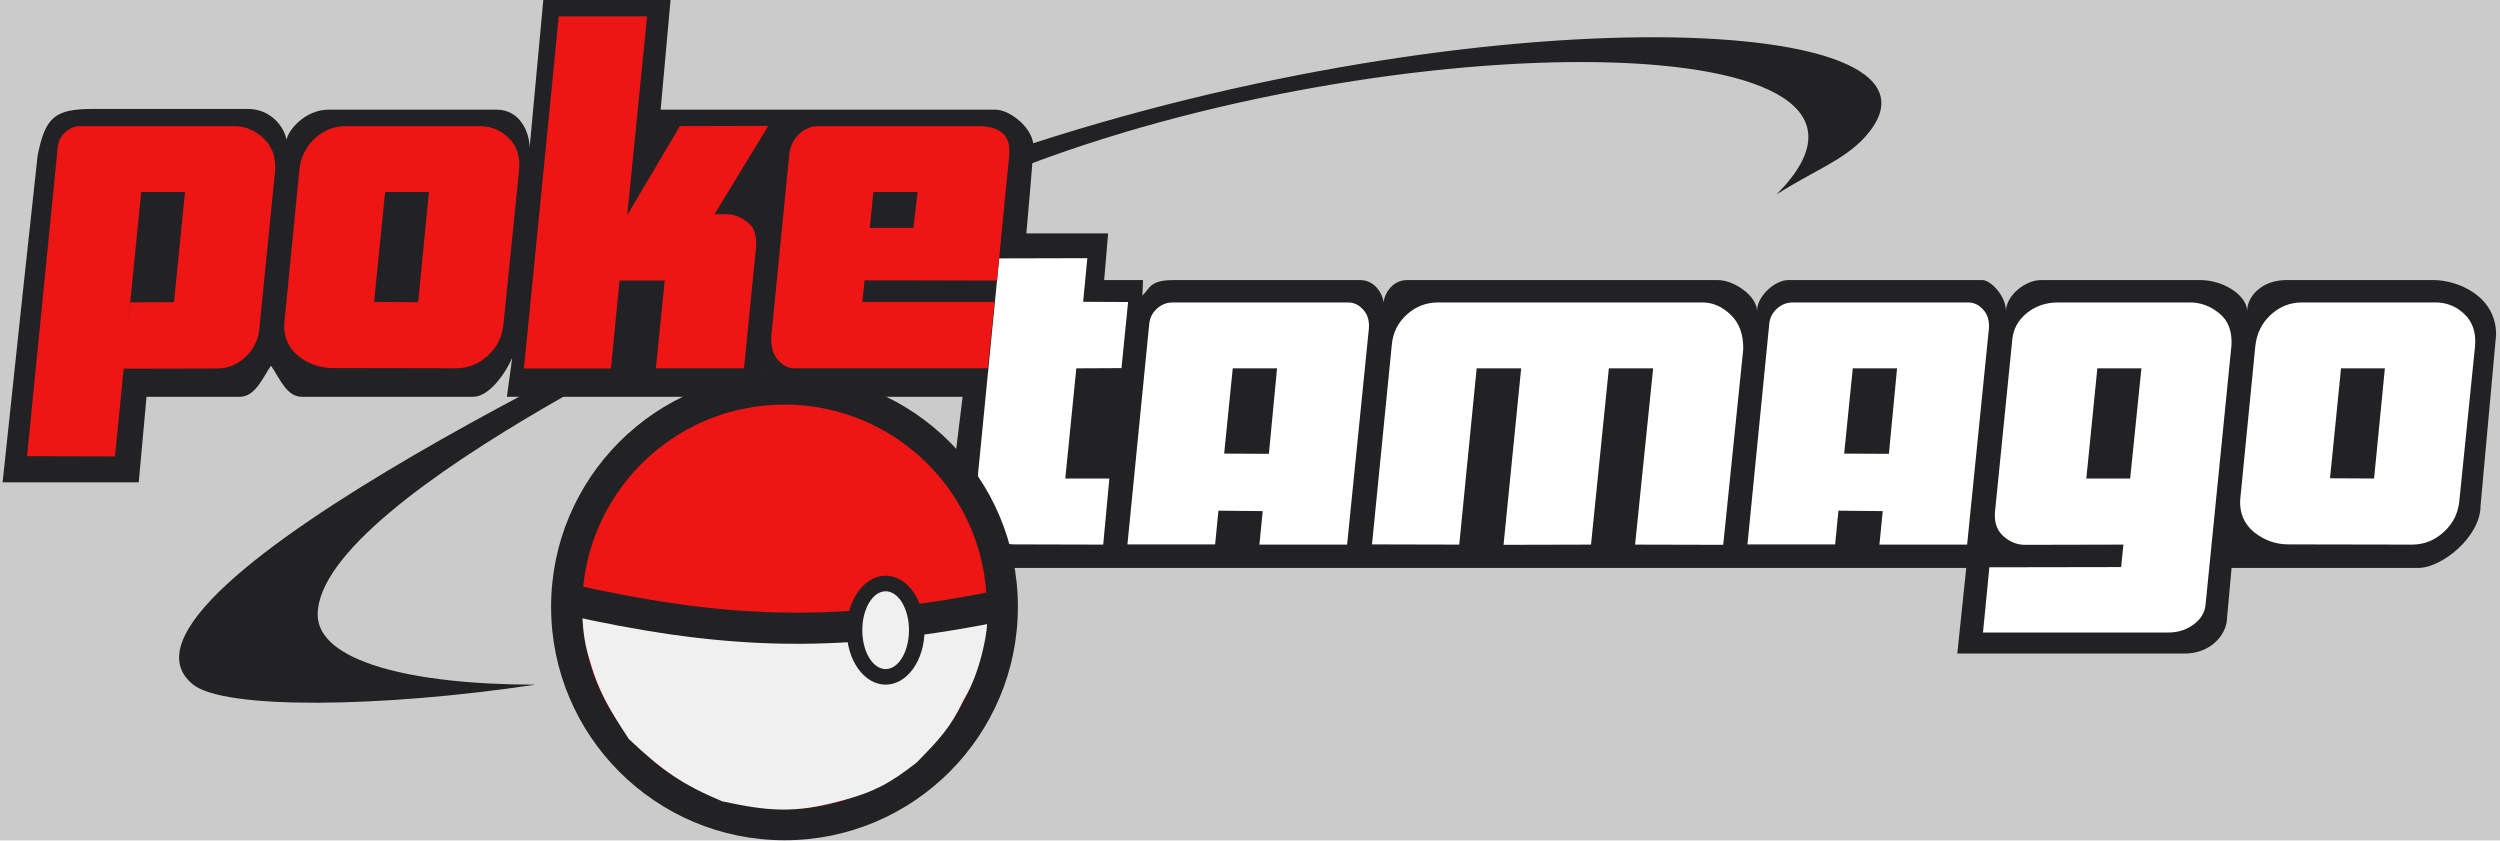
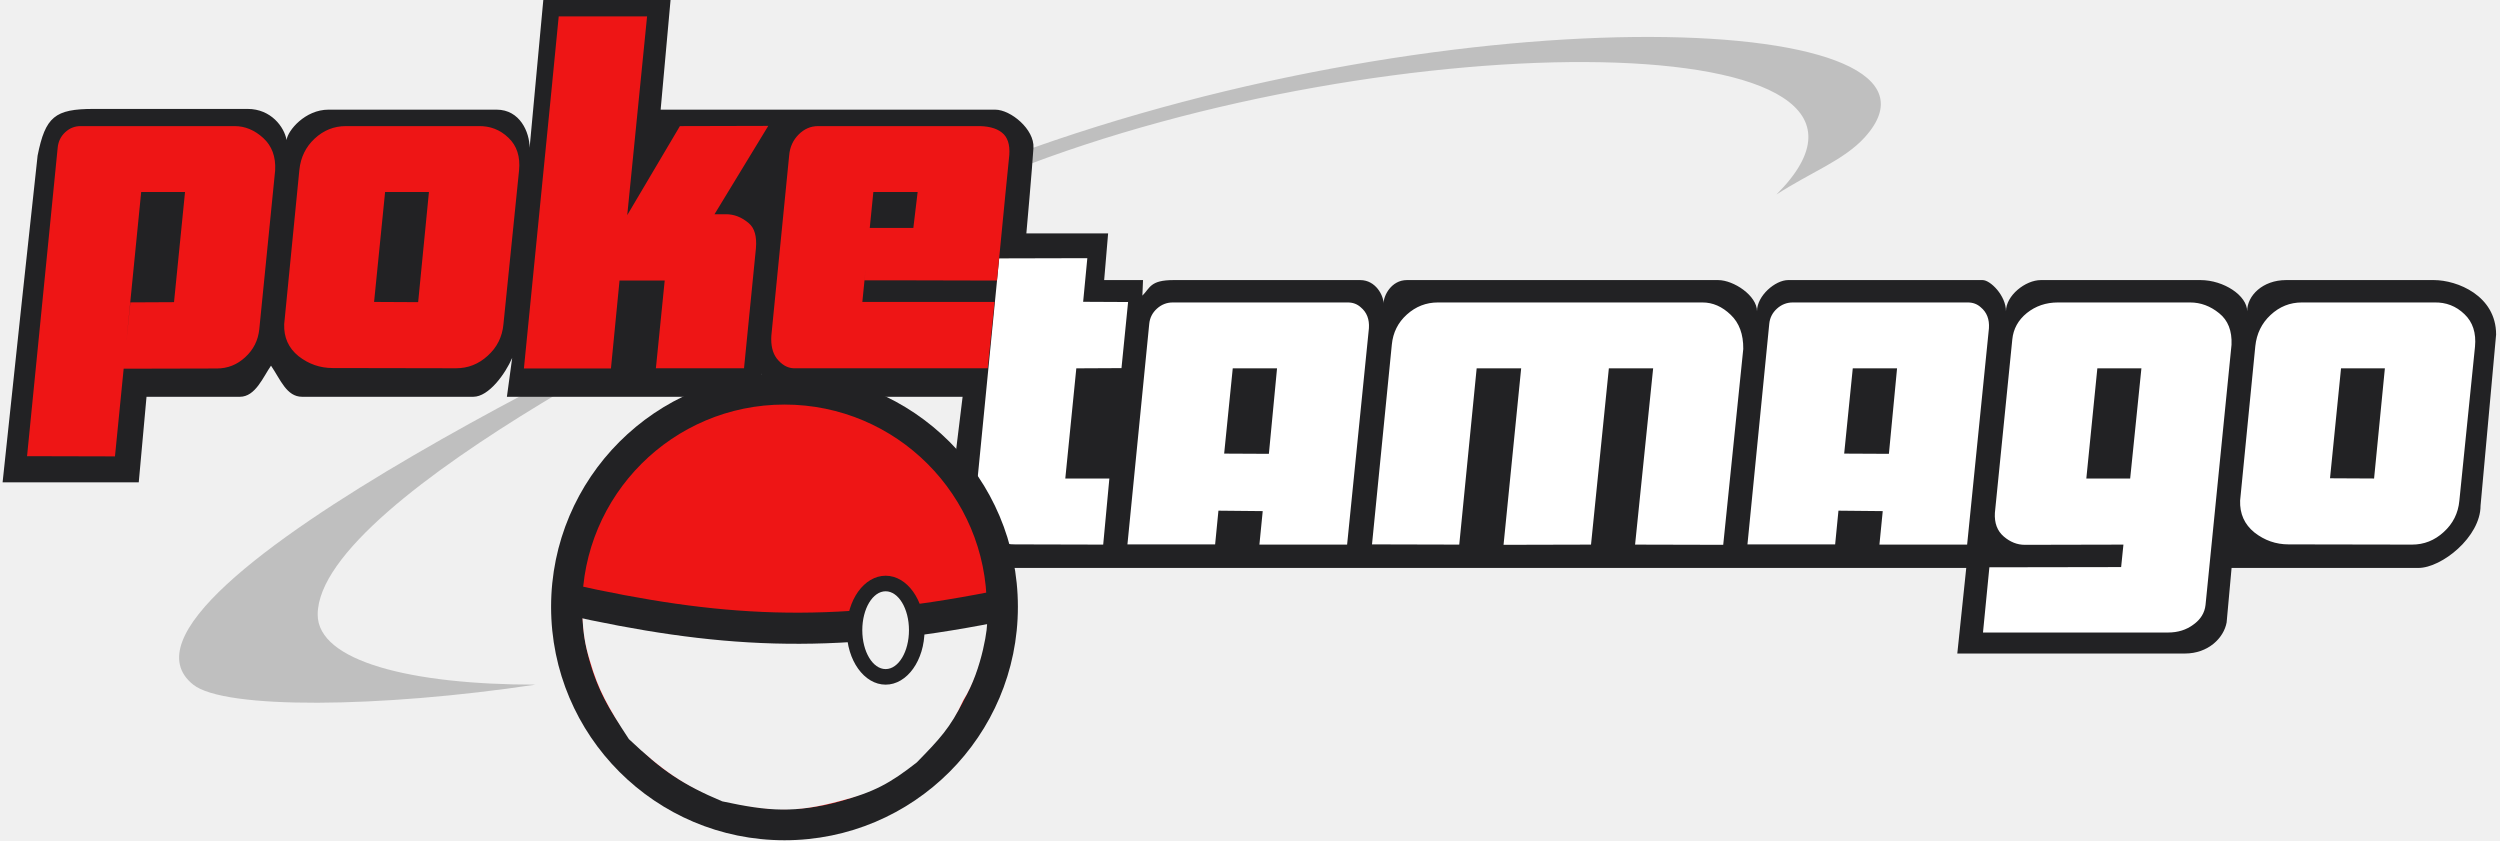
<svg xmlns="http://www.w3.org/2000/svg" width="482" height="162" viewBox="0 0 482 162" fill="none">
-   <rect width="482" height="162" fill="#CBCBCB" />
-   <path d="M103.25 132C79.25 132 61.25 127.5 61.25 118.5C61.25 95.247 149.75 55.5 149.75 55.5L139.25 57C139.25 57 14.75 114 37.25 132C43.25 136.8 73.25 136.5 103.25 132Z" fill="#222224" />
+   <path d="M103.25 132C79.25 132 61.25 127.5 61.25 118.5C61.25 95.247 147.5 54.5 147.5 54.5L139.25 57C139.25 57 14.75 114 37.25 132C43.25 136.8 73.25 136.5 103.25 132Z" fill="#BFBFBF" />
+   <path d="M359.5 26.5C381.629 2.158 282 -2 195 30V33C268.5 4 375.5 4.5 342.5 37.5C349.139 33.204 355.5 30.9 359.5 26.5Z" fill="#BFBFBF" />
  <path d="M129.283 0H104.75L102.108 28.5C102.108 25.5 100.25 21.142 95.75 21.142H63.331C58.831 21.142 55.482 25.152 55.25 27C54.82 24.494 52.25 21 47.75 21H18.058C10.584 21 8.75 22.5 7.25 30L4.25 57.75L0.5 93H26.75L28.25 76.5L46.25 76.5C49.25 76.5 50.73 72.683 52.25 70.5C54.087 73.196 55.25 76.5 58.25 76.5H91.25C94.25 76.5 97.437 72.046 98.75 69L97.73 76.5H146.408L146.75 72C146.75 75 148.25 76.5 152.75 76.5L185.59 76.5L183.203 96C182.579 100.939 187.093 109.5 191.593 109.5H379.093L377.367 126L421.25 126C425.75 126 428.75 123 429.295 120L430.25 109.5H466.25C470.774 109.5 478.25 103.5 478.25 97.5L481.25 64.5C481.25 57 473.75 54 469.25 54H440.75C436.25 54 433.25 57 433.25 60C433.25 57 428.75 54 424.25 54H393.478C390.478 54 386.75 57 386.75 60C386.75 57 383.75 54 382.25 54H344.75C342.287 54 338.75 57 338.75 60C338.75 57 334.25 54 331.25 54H271.25C268.25 54 266.75 57 266.75 58.5C266.75 57 265.25 54 262.25 54H226.25C221.75 54 221.75 55.5 220.25 57L220.376 54H212.883L213.646 45L197.883 45C197.883 45 199.041 32.059 199.25 28.5C199.459 24.941 194.873 21.142 191.873 21.142L127.373 21.142L129.283 0Z" fill="#222224" />
  <path d="M188.057 96.546L192.645 49.818L209.637 49.775L208.83 58.187L217.496 58.229L216.222 70.973L207.513 71.016L205.389 92.256H213.885L212.696 105L195.704 104.958C193.58 104.986 191.753 104.207 190.224 102.621C188.723 101.007 188 98.982 188.057 96.546ZM243.792 96.461C226.205 102.154 226.205 102.154 243.792 96.461V96.461ZM263.927 63.284L259.722 105H242.814L243.452 98.543L234.913 98.458L234.276 104.958H217.369L221.574 62.435C221.688 61.273 222.183 60.296 223.061 59.503C223.939 58.71 224.958 58.314 226.12 58.314H259.849C260.84 58.314 261.676 58.626 262.355 59.248C263.517 60.211 264.041 61.557 263.927 63.284ZM246.213 71.016H237.674L236.018 87.456L244.641 87.498L246.213 71.016ZM277.224 58.314H328.243C330.225 58.314 332.038 59.107 333.68 60.693C335.323 62.251 336.13 64.445 336.102 67.277L332.236 105.042L315.244 105L318.727 71.016H310.188L306.748 105L289.883 105.042L293.281 71.016H284.7L281.344 105L264.522 104.958L268.345 66.428C268.572 64.106 269.535 62.18 271.234 60.65C272.961 59.093 274.958 58.314 277.224 58.314ZM363.332 96.461C345.745 102.154 345.745 102.154 363.332 96.461V96.461ZM383.467 63.284L379.262 105H362.354L362.992 98.543L354.453 98.458L353.816 104.958H336.909L341.114 62.435C341.228 61.273 341.723 60.296 342.601 59.503C343.479 58.71 344.499 58.314 345.66 58.314H379.389C380.38 58.314 381.216 58.626 381.896 59.248C383.057 60.211 383.581 61.557 383.467 63.284ZM365.753 71.016H357.214L355.558 87.456L364.181 87.498L365.753 71.016ZM384.614 98.883L387.97 65.451C388.168 63.412 389.103 61.712 390.774 60.353C392.473 58.994 394.47 58.314 396.764 58.314H422.252C424.291 58.314 426.16 59.008 427.859 60.395C429.559 61.755 430.352 63.78 430.238 66.47L425.226 116.64C425.056 118.169 424.277 119.429 422.889 120.42C421.53 121.44 419.901 121.95 418.004 121.95H382.32L383.552 109.375L408.956 109.333L412.864 71.016H404.368L402.244 92.256H410.782L409.508 105L390.392 105.042C388.919 105.042 387.56 104.504 386.313 103.428C385.067 102.352 384.501 100.837 384.614 98.883ZM431.895 96.504L434.826 66.725C435.081 64.318 436.058 62.321 437.757 60.735C439.485 59.121 441.496 58.314 443.79 58.314H469.32C471.586 58.257 473.526 59.008 475.14 60.565C476.754 62.095 477.434 64.19 477.179 66.853L474.163 96.546C473.937 98.954 472.931 100.964 471.147 102.579C469.391 104.193 467.352 105 465.03 105L441.241 104.958C438.805 104.958 436.61 104.193 434.656 102.664C432.73 101.106 431.81 99.053 431.895 96.504ZM459.805 71.016H451.351L449.227 92.213L457.723 92.256L459.805 71.016Z" fill="white" />
  <path d="M15.539 24.314H45.232C47.243 24.314 49.084 25.079 50.755 26.608C52.426 28.137 53.19 30.219 53.049 32.852L49.99 63.481C49.764 65.633 48.857 67.432 47.272 68.876C45.714 70.32 43.887 71.043 41.791 71.043L23.822 71.085L25.139 58.298L33.55 58.256L35.674 37.016H27.221L22.166 87.992L5.216 87.95L11.121 28.477C11.234 27.288 11.715 26.296 12.565 25.503C13.415 24.71 14.406 24.314 15.539 24.314ZM54.791 62.504L57.722 32.725C57.977 30.318 58.954 28.321 60.653 26.735C62.38 25.121 64.391 24.314 66.685 24.314H92.216C94.481 24.257 96.421 25.008 98.036 26.565C99.65 28.095 100.33 30.19 100.075 32.852L97.059 62.546C96.832 64.954 95.827 66.964 94.043 68.579C92.287 70.193 90.248 71 87.925 71L64.136 70.957C61.701 70.957 59.506 70.193 57.552 68.664C55.626 67.106 54.706 65.053 54.791 62.504ZM82.7 37.016H74.247L72.123 58.213L80.619 58.256L82.7 37.016ZM145.741 47.891L143.447 71H126.455L128.154 54.093H119.446L117.789 71.043H101.009L106.489 15.775V15.733L107.721 3.159H124.756L120.933 41.476L131.085 24.314L148.12 24.271L137.755 41.306H139.879C141.493 41.278 142.994 41.858 144.382 43.048C145.486 43.982 145.939 45.597 145.741 47.891ZM174.883 54.05H166.684L167.661 43.94H176.115L174.883 54.05ZM148.715 64.713L152.156 29.921C152.297 28.335 152.906 27.004 153.982 25.928C155.059 24.852 156.305 24.314 157.721 24.314H188.179C190.388 24.257 192.045 24.668 193.149 25.546C194.254 26.395 194.735 27.84 194.594 29.879L193.872 37.101L192.215 54.093L174.883 54.05L176.922 37.016H168.383L166.259 58.213H191.748L190.431 71H152.963C151.773 70.943 150.697 70.306 149.734 69.088C148.941 68.012 148.602 66.554 148.715 64.713Z" fill="#EE1515" />
-   <path d="M359.5 26.5C381.629 2.158 286 -1.5 195 29V33C268.5 4 375.5 4.5 342.5 37.5C349.139 33.204 355.5 30.9 359.5 26.5Z" fill="#222224" />
  <circle cx="151.25" cy="117" r="45" fill="#222224" />
  <circle cx="151.25" cy="117" r="39" fill="#EE1515" />
  <path d="M185.75 135C189.466 129.047 190.595 119.958 190.25 120C190.25 120 140.376 124.821 112.25 118.5C112.465 122.14 112.718 124.135 113.75 127.5C115.34 132.992 117.188 136.332 121.25 142.5C127.703 148.581 131.613 151.294 139.25 154.5C148.383 156.475 153.355 156.748 161.75 154.5C168.504 152.771 171.68 150.966 176.75 147C180.966 142.683 183.317 140.255 185.75 135Z" fill="#F0F0F0" />
  <ellipse cx="170.75" cy="121.5" rx="7.5" ry="10.5" fill="#222224" />
  <path d="M109.25 115.5C138.271 121.976 159.591 123.361 191.75 117" stroke="#222224" stroke-width="6" />
  <ellipse cx="170.75" cy="121.5" rx="4.5" ry="7.5" fill="#F0F0F0" />
</svg>
